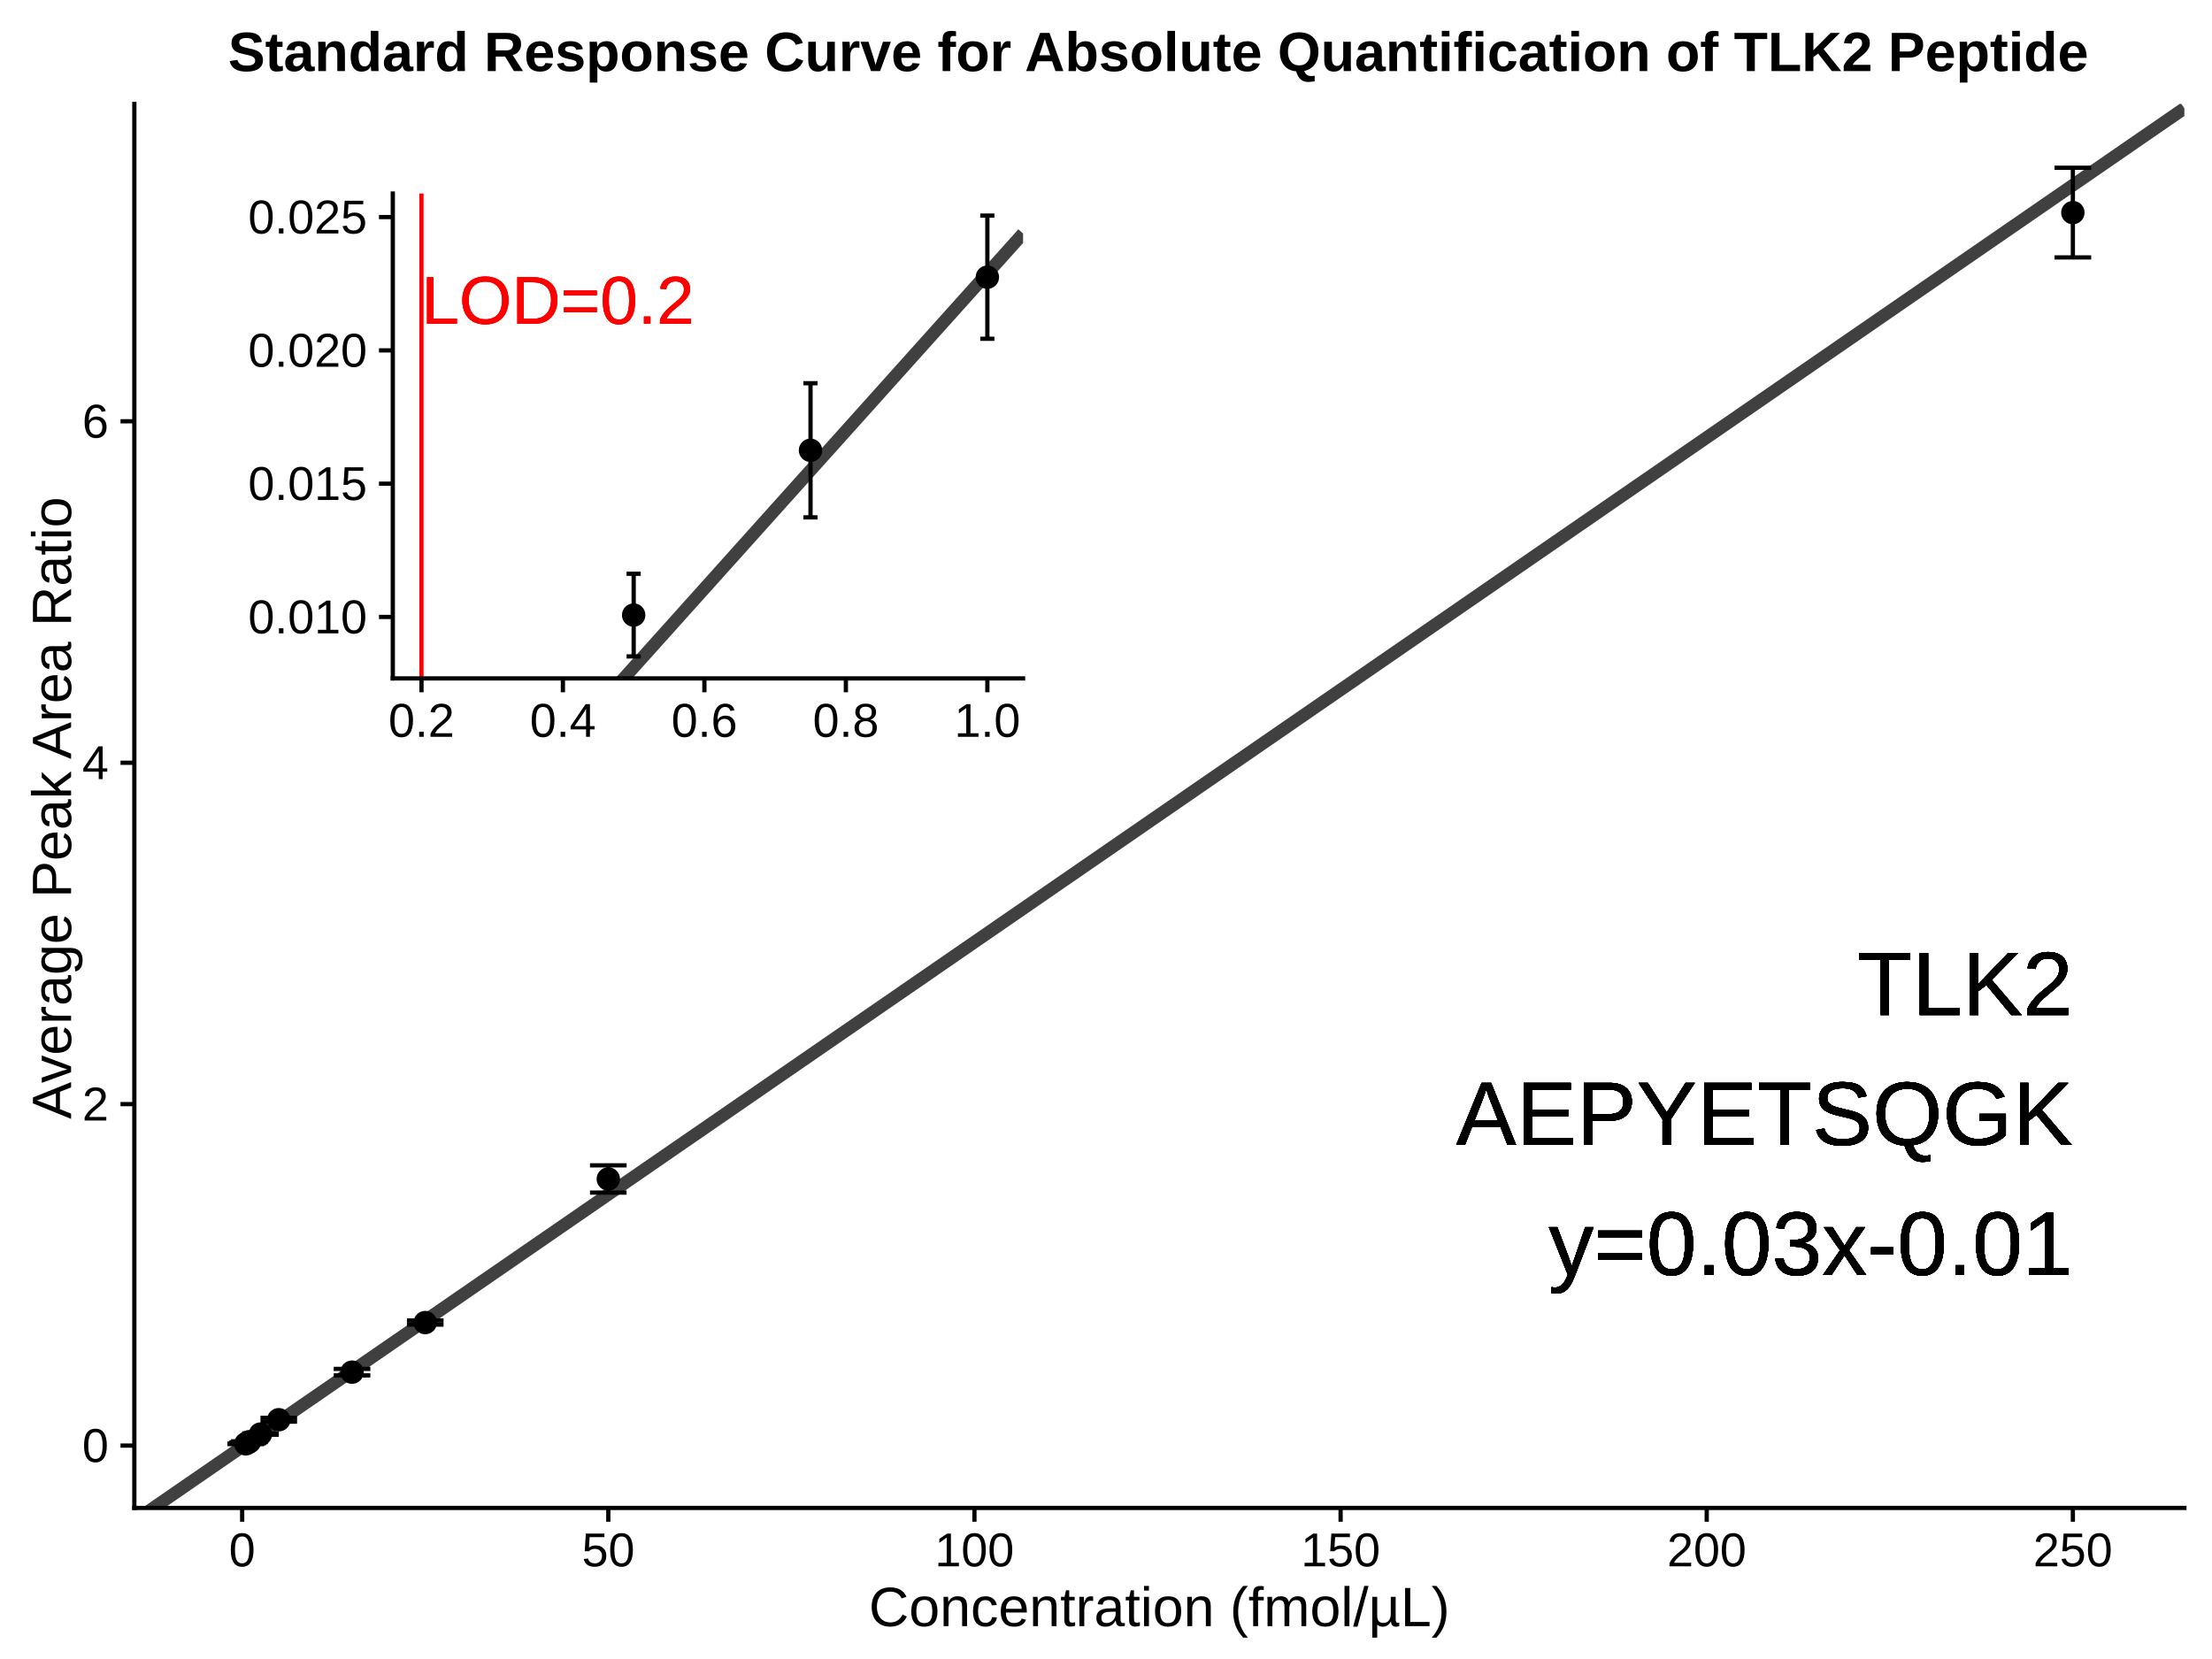
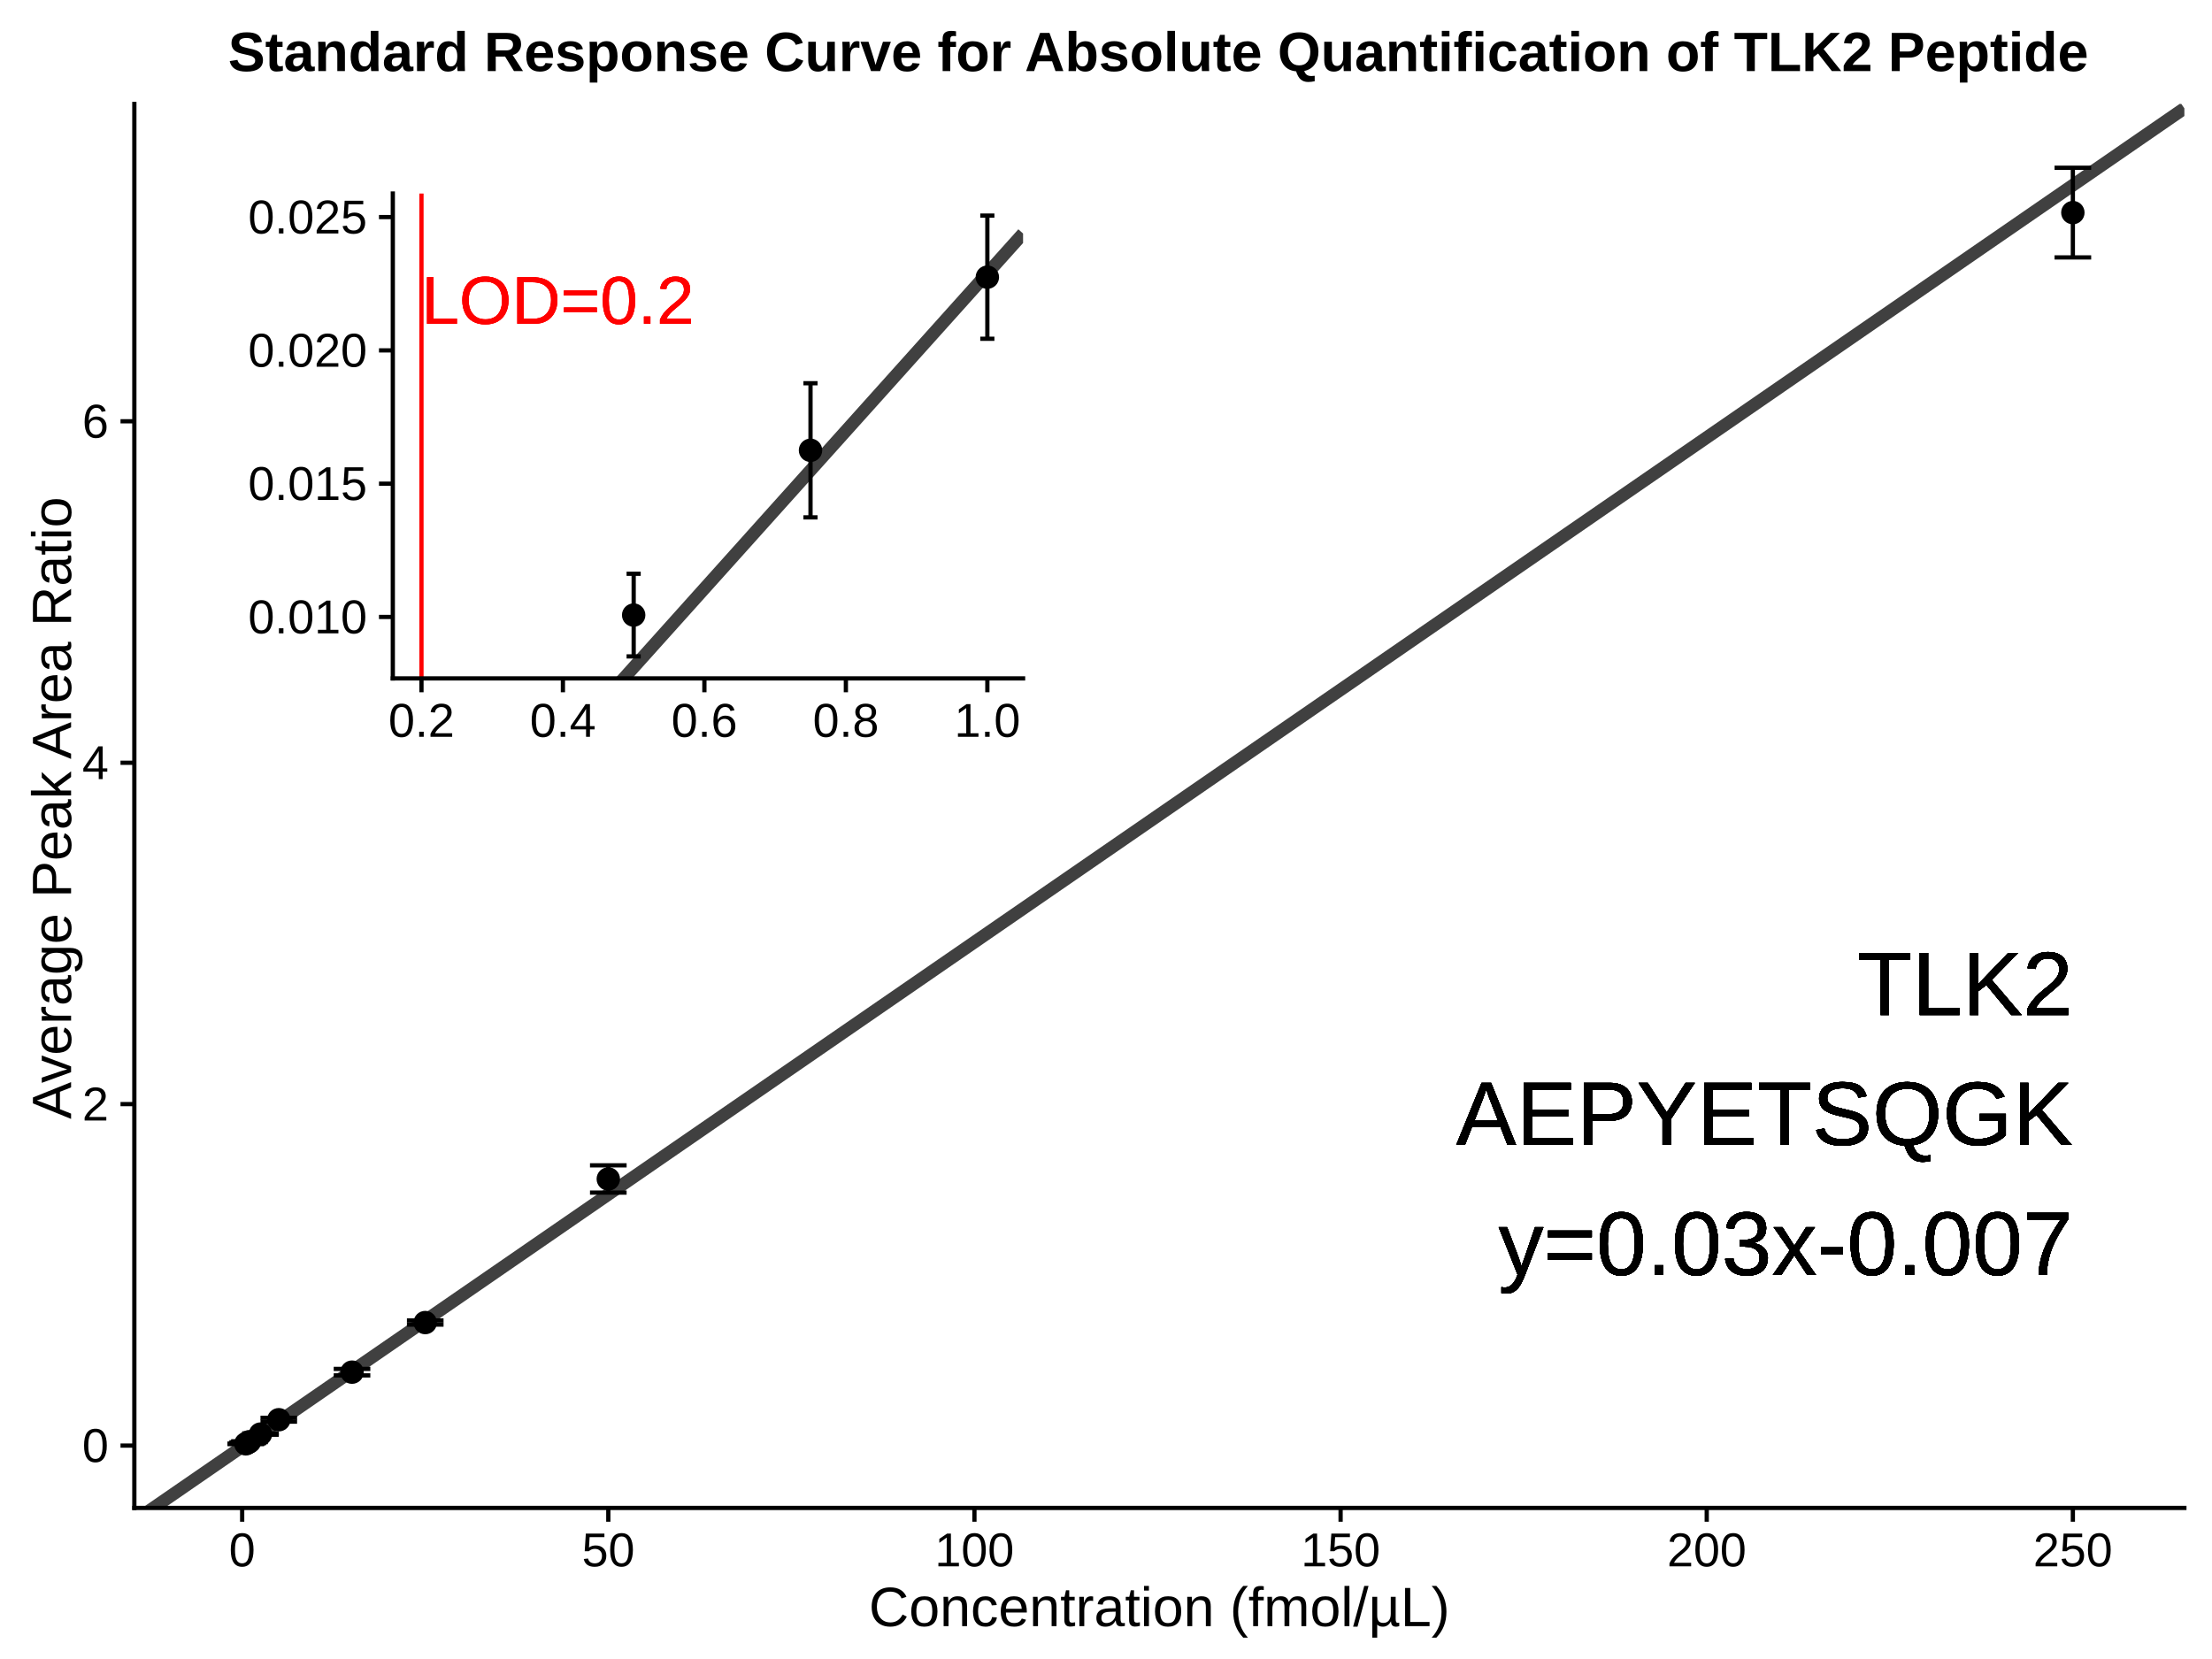
<svg xmlns="http://www.w3.org/2000/svg" viewBox="0 0 558.00 418.50">
  <defs>
    <style type="text/css">
    line, polyline, path, rect, circle {
      fill: none;
      stroke: #000000;
      stroke-linecap: round;
      stroke-linejoin: round;
      stroke-miterlimit: 10.00;
    }
  </style>
  </defs>
  <rect width="100%" height="100%" style="stroke: none; fill: #FFFFFF;" />
  <defs>
    <clipPath id="cpMzMuODg4fDU1MS4wMjZ8MzgwLjM5fDI2LjIxOTU=">
      <rect x="33.89" y="26.22" width="517.14" height="354.17" />
    </clipPath>
  </defs>
  <circle cx="62.01" cy="364.22" r="1.95pt" style="stroke-width: 0.71; fill: #000000;" clip-path="url(#cpMzMuODg4fDU1MS4wMjZ8MzgwLjM5fDI2LjIxOTU=)" />
  <circle cx="62.47" cy="363.96" r="1.95pt" style="stroke-width: 0.71; fill: #000000;" clip-path="url(#cpMzMuODg4fDU1MS4wMjZ8MzgwLjM5fDI2LjIxOTU=)" />
  <circle cx="62.94" cy="363.68" r="1.95pt" style="stroke-width: 0.71; fill: #000000;" clip-path="url(#cpMzMuODg4fDU1MS4wMjZ8MzgwLjM5fDI2LjIxOTU=)" />
  <circle cx="65.71" cy="361.76" r="1.95pt" style="stroke-width: 0.71; fill: #000000;" clip-path="url(#cpMzMuODg4fDU1MS4wMjZ8MzgwLjM5fDI2LjIxOTU=)" />
  <circle cx="70.33" cy="358.14" r="1.95pt" style="stroke-width: 0.71; fill: #000000;" clip-path="url(#cpMzMuODg4fDU1MS4wMjZ8MzgwLjM5fDI2LjIxOTU=)" />
  <circle cx="88.80" cy="346.14" r="1.95pt" style="stroke-width: 0.71; fill: #000000;" clip-path="url(#cpMzMuODg4fDU1MS4wMjZ8MzgwLjM5fDI2LjIxOTU=)" />
  <circle cx="107.27" cy="333.63" r="1.95pt" style="stroke-width: 0.71; fill: #000000;" clip-path="url(#cpMzMuODg4fDU1MS4wMjZ8MzgwLjM5fDI2LjIxOTU=)" />
  <circle cx="153.45" cy="297.41" r="1.95pt" style="stroke-width: 0.71; fill: #000000;" clip-path="url(#cpMzMuODg4fDU1MS4wMjZ8MzgwLjM5fDI2LjIxOTU=)" />
  <circle cx="522.90" cy="53.63" r="1.95pt" style="stroke-width: 0.71; fill: #000000;" clip-path="url(#cpMzMuODg4fDU1MS4wMjZ8MzgwLjM5fDI2LjIxOTU=)" />
  <polyline points="57.39,364.16 66.63,364.16 " style="stroke-width: 1.07; stroke-linecap: butt;" clip-path="url(#cpMzMuODg4fDU1MS4wMjZ8MzgwLjM5fDI2LjIxOTU=)" />
  <polyline points="62.01,364.16 62.01,364.29 " style="stroke-width: 1.07; stroke-linecap: butt;" clip-path="url(#cpMzMuODg4fDU1MS4wMjZ8MzgwLjM5fDI2LjIxOTU=)" />
  <polyline points="57.39,364.29 66.63,364.29 " style="stroke-width: 1.07; stroke-linecap: butt;" clip-path="url(#cpMzMuODg4fDU1MS4wMjZ8MzgwLjM5fDI2LjIxOTU=)" />
  <polyline points="57.86,363.85 67.09,363.85 " style="stroke-width: 1.07; stroke-linecap: butt;" clip-path="url(#cpMzMuODg4fDU1MS4wMjZ8MzgwLjM5fDI2LjIxOTU=)" />
  <polyline points="62.47,363.85 62.47,364.07 " style="stroke-width: 1.07; stroke-linecap: butt;" clip-path="url(#cpMzMuODg4fDU1MS4wMjZ8MzgwLjM5fDI2LjIxOTU=)" />
  <polyline points="57.86,364.07 67.09,364.07 " style="stroke-width: 1.07; stroke-linecap: butt;" clip-path="url(#cpMzMuODg4fDU1MS4wMjZ8MzgwLjM5fDI2LjIxOTU=)" />
  <polyline points="58.32,363.58 67.55,363.58 " style="stroke-width: 1.07; stroke-linecap: butt;" clip-path="url(#cpMzMuODg4fDU1MS4wMjZ8MzgwLjM5fDI2LjIxOTU=)" />
  <polyline points="62.94,363.58 62.94,363.78 " style="stroke-width: 1.07; stroke-linecap: butt;" clip-path="url(#cpMzMuODg4fDU1MS4wMjZ8MzgwLjM5fDI2LjIxOTU=)" />
  <polyline points="58.32,363.78 67.55,363.78 " style="stroke-width: 1.07; stroke-linecap: butt;" clip-path="url(#cpMzMuODg4fDU1MS4wMjZ8MzgwLjM5fDI2LjIxOTU=)" />
  <polyline points="61.09,361.59 70.33,361.59 " style="stroke-width: 1.07; stroke-linecap: butt;" clip-path="url(#cpMzMuODg4fDU1MS4wMjZ8MzgwLjM5fDI2LjIxOTU=)" />
  <polyline points="65.71,361.59 65.71,361.93 " style="stroke-width: 1.07; stroke-linecap: butt;" clip-path="url(#cpMzMuODg4fDU1MS4wMjZ8MzgwLjM5fDI2LjIxOTU=)" />
  <polyline points="61.09,361.93 70.33,361.93 " style="stroke-width: 1.07; stroke-linecap: butt;" clip-path="url(#cpMzMuODg4fDU1MS4wMjZ8MzgwLjM5fDI2LjIxOTU=)" />
  <polyline points="65.71,357.66 74.94,357.66 " style="stroke-width: 1.07; stroke-linecap: butt;" clip-path="url(#cpMzMuODg4fDU1MS4wMjZ8MzgwLjM5fDI2LjIxOTU=)" />
  <polyline points="70.33,357.66 70.33,358.62 " style="stroke-width: 1.07; stroke-linecap: butt;" clip-path="url(#cpMzMuODg4fDU1MS4wMjZ8MzgwLjM5fDI2LjIxOTU=)" />
  <polyline points="65.71,358.62 74.94,358.62 " style="stroke-width: 1.07; stroke-linecap: butt;" clip-path="url(#cpMzMuODg4fDU1MS4wMjZ8MzgwLjM5fDI2LjIxOTU=)" />
  <polyline points="84.18,345.32 93.42,345.32 " style="stroke-width: 1.07; stroke-linecap: butt;" clip-path="url(#cpMzMuODg4fDU1MS4wMjZ8MzgwLjM5fDI2LjIxOTU=)" />
  <polyline points="88.80,345.32 88.80,346.96 " style="stroke-width: 1.07; stroke-linecap: butt;" clip-path="url(#cpMzMuODg4fDU1MS4wMjZ8MzgwLjM5fDI2LjIxOTU=)" />
  <polyline points="84.18,346.96 93.42,346.96 " style="stroke-width: 1.07; stroke-linecap: butt;" clip-path="url(#cpMzMuODg4fDU1MS4wMjZ8MzgwLjM5fDI2LjIxOTU=)" />
  <polyline points="102.65,333.11 111.89,333.11 " style="stroke-width: 1.07; stroke-linecap: butt;" clip-path="url(#cpMzMuODg4fDU1MS4wMjZ8MzgwLjM5fDI2LjIxOTU=)" />
  <polyline points="107.27,333.11 107.27,334.15 " style="stroke-width: 1.07; stroke-linecap: butt;" clip-path="url(#cpMzMuODg4fDU1MS4wMjZ8MzgwLjM5fDI2LjIxOTU=)" />
  <polyline points="102.65,334.15 111.89,334.15 " style="stroke-width: 1.07; stroke-linecap: butt;" clip-path="url(#cpMzMuODg4fDU1MS4wMjZ8MzgwLjM5fDI2LjIxOTU=)" />
  <polyline points="148.83,293.97 158.07,293.97 " style="stroke-width: 1.07; stroke-linecap: butt;" clip-path="url(#cpMzMuODg4fDU1MS4wMjZ8MzgwLjM5fDI2LjIxOTU=)" />
  <polyline points="153.45,293.97 153.45,300.84 " style="stroke-width: 1.07; stroke-linecap: butt;" clip-path="url(#cpMzMuODg4fDU1MS4wMjZ8MzgwLjM5fDI2LjIxOTU=)" />
  <polyline points="148.83,300.84 158.07,300.84 " style="stroke-width: 1.07; stroke-linecap: butt;" clip-path="url(#cpMzMuODg4fDU1MS4wMjZ8MzgwLjM5fDI2LjIxOTU=)" />
  <polyline points="518.28,42.32 527.52,42.32 " style="stroke-width: 1.07; stroke-linecap: butt;" clip-path="url(#cpMzMuODg4fDU1MS4wMjZ8MzgwLjM5fDI2LjIxOTU=)" />
  <polyline points="522.90,42.32 522.90,64.94 " style="stroke-width: 1.07; stroke-linecap: butt;" clip-path="url(#cpMzMuODg4fDU1MS4wMjZ8MzgwLjM5fDI2LjIxOTU=)" />
  <polyline points="518.28,64.94 527.52,64.94 " style="stroke-width: 1.07; stroke-linecap: butt;" clip-path="url(#cpMzMuODg4fDU1MS4wMjZ8MzgwLjM5fDI2LjIxOTU=)" />
  <line x1="33.89" y1="383.69" x2="551.03" y2="27.33" style="stroke-width: 3.20; stroke: #000000; stroke-opacity: 0.75; stroke-linecap: butt;" clip-path="url(#cpMzMuODg4fDU1MS4wMjZ8MzgwLjM5fDI2LjIxOTU=)" />
  <g clip-path="url(#cpMzMuODg4fDU1MS4wMjZ8MzgwLjM5fDI2LjIxOTU=)">
    <text x="468.50" y="256.04" style="font-size: 22.76px; font-family: Liberation Sans;" textLength="54.40px" lengthAdjust="spacingAndGlyphs">TLK2</text>
  </g>
  <g clip-path="url(#cpMzMuODg4fDU1MS4wMjZ8MzgwLjM5fDI2LjIxOTU=)">
    <text x="367.31" y="288.82" style="font-size: 22.76px; font-family: Liberation Sans;" textLength="155.59px" lengthAdjust="spacingAndGlyphs">AEPYETSQGK</text>
  </g>
  <g clip-path="url(#cpMzMuODg4fDU1MS4wMjZ8MzgwLjM5fDI2LjIxOTU=)">
-     <text x="390.66" y="321.60" style="font-size: 22.76px; font-family: Liberation Sans;" textLength="132.24px" lengthAdjust="spacingAndGlyphs">y=0.03x-0.01</text>
-   </g>
-   <g clip-path="url(#cpMzMuODg4fDU1MS4wMjZ8MzgwLjM5fDI2LjIxOTU=)">
-     <text x="468.50" y="256.04" style="font-size: 22.76px; font-family: Liberation Sans;" textLength="54.40px" lengthAdjust="spacingAndGlyphs">TLK2</text>
-   </g>
-   <g clip-path="url(#cpMzMuODg4fDU1MS4wMjZ8MzgwLjM5fDI2LjIxOTU=)">
-     <text x="367.31" y="288.82" style="font-size: 22.76px; font-family: Liberation Sans;" textLength="155.59px" lengthAdjust="spacingAndGlyphs">AEPYETSQGK</text>
-   </g>
-   <g clip-path="url(#cpMzMuODg4fDU1MS4wMjZ8MzgwLjM5fDI2LjIxOTU=)">
-     <text x="390.66" y="321.60" style="font-size: 22.76px; font-family: Liberation Sans;" textLength="132.24px" lengthAdjust="spacingAndGlyphs">y=0.03x-0.01</text>
-   </g>
-   <g clip-path="url(#cpMzMuODg4fDU1MS4wMjZ8MzgwLjM5fDI2LjIxOTU=)">
-     <text x="468.50" y="256.04" style="font-size: 22.76px; font-family: Liberation Sans;" textLength="54.40px" lengthAdjust="spacingAndGlyphs">TLK2</text>
-   </g>
-   <g clip-path="url(#cpMzMuODg4fDU1MS4wMjZ8MzgwLjM5fDI2LjIxOTU=)">
-     <text x="367.31" y="288.82" style="font-size: 22.76px; font-family: Liberation Sans;" textLength="155.59px" lengthAdjust="spacingAndGlyphs">AEPYETSQGK</text>
-   </g>
-   <g clip-path="url(#cpMzMuODg4fDU1MS4wMjZ8MzgwLjM5fDI2LjIxOTU=)">
-     <text x="390.66" y="321.60" style="font-size: 22.76px; font-family: Liberation Sans;" textLength="132.24px" lengthAdjust="spacingAndGlyphs">y=0.03x-0.01</text>
-   </g>
-   <g clip-path="url(#cpMzMuODg4fDU1MS4wMjZ8MzgwLjM5fDI2LjIxOTU=)">
-     <text x="468.50" y="256.04" style="font-size: 22.76px; font-family: Liberation Sans;" textLength="54.40px" lengthAdjust="spacingAndGlyphs">TLK2</text>
-   </g>
-   <g clip-path="url(#cpMzMuODg4fDU1MS4wMjZ8MzgwLjM5fDI2LjIxOTU=)">
-     <text x="367.31" y="288.82" style="font-size: 22.76px; font-family: Liberation Sans;" textLength="155.59px" lengthAdjust="spacingAndGlyphs">AEPYETSQGK</text>
-   </g>
-   <g clip-path="url(#cpMzMuODg4fDU1MS4wMjZ8MzgwLjM5fDI2LjIxOTU=)">
-     <text x="390.66" y="321.60" style="font-size: 22.76px; font-family: Liberation Sans;" textLength="132.24px" lengthAdjust="spacingAndGlyphs">y=0.03x-0.01</text>
-   </g>
-   <g clip-path="url(#cpMzMuODg4fDU1MS4wMjZ8MzgwLjM5fDI2LjIxOTU=)">
-     <text x="468.50" y="256.04" style="font-size: 22.76px; font-family: Liberation Sans;" textLength="54.40px" lengthAdjust="spacingAndGlyphs">TLK2</text>
-   </g>
-   <g clip-path="url(#cpMzMuODg4fDU1MS4wMjZ8MzgwLjM5fDI2LjIxOTU=)">
-     <text x="367.31" y="288.82" style="font-size: 22.76px; font-family: Liberation Sans;" textLength="155.59px" lengthAdjust="spacingAndGlyphs">AEPYETSQGK</text>
-   </g>
-   <g clip-path="url(#cpMzMuODg4fDU1MS4wMjZ8MzgwLjM5fDI2LjIxOTU=)">
-     <text x="390.66" y="321.60" style="font-size: 22.76px; font-family: Liberation Sans;" textLength="132.24px" lengthAdjust="spacingAndGlyphs">y=0.03x-0.01</text>
-   </g>
-   <g clip-path="url(#cpMzMuODg4fDU1MS4wMjZ8MzgwLjM5fDI2LjIxOTU=)">
-     <text x="468.50" y="256.04" style="font-size: 22.76px; font-family: Liberation Sans;" textLength="54.40px" lengthAdjust="spacingAndGlyphs">TLK2</text>
-   </g>
-   <g clip-path="url(#cpMzMuODg4fDU1MS4wMjZ8MzgwLjM5fDI2LjIxOTU=)">
-     <text x="367.31" y="288.82" style="font-size: 22.76px; font-family: Liberation Sans;" textLength="155.59px" lengthAdjust="spacingAndGlyphs">AEPYETSQGK</text>
-   </g>
-   <g clip-path="url(#cpMzMuODg4fDU1MS4wMjZ8MzgwLjM5fDI2LjIxOTU=)">
-     <text x="390.66" y="321.60" style="font-size: 22.76px; font-family: Liberation Sans;" textLength="132.24px" lengthAdjust="spacingAndGlyphs">y=0.03x-0.01</text>
-   </g>
-   <g clip-path="url(#cpMzMuODg4fDU1MS4wMjZ8MzgwLjM5fDI2LjIxOTU=)">
-     <text x="468.50" y="256.04" style="font-size: 22.76px; font-family: Liberation Sans;" textLength="54.40px" lengthAdjust="spacingAndGlyphs">TLK2</text>
-   </g>
-   <g clip-path="url(#cpMzMuODg4fDU1MS4wMjZ8MzgwLjM5fDI2LjIxOTU=)">
-     <text x="367.31" y="288.82" style="font-size: 22.76px; font-family: Liberation Sans;" textLength="155.59px" lengthAdjust="spacingAndGlyphs">AEPYETSQGK</text>
-   </g>
-   <g clip-path="url(#cpMzMuODg4fDU1MS4wMjZ8MzgwLjM5fDI2LjIxOTU=)">
-     <text x="390.66" y="321.60" style="font-size: 22.76px; font-family: Liberation Sans;" textLength="132.24px" lengthAdjust="spacingAndGlyphs">y=0.03x-0.01</text>
-   </g>
-   <g clip-path="url(#cpMzMuODg4fDU1MS4wMjZ8MzgwLjM5fDI2LjIxOTU=)">
-     <text x="468.50" y="256.04" style="font-size: 22.76px; font-family: Liberation Sans;" textLength="54.40px" lengthAdjust="spacingAndGlyphs">TLK2</text>
-   </g>
-   <g clip-path="url(#cpMzMuODg4fDU1MS4wMjZ8MzgwLjM5fDI2LjIxOTU=)">
-     <text x="367.31" y="288.82" style="font-size: 22.76px; font-family: Liberation Sans;" textLength="155.59px" lengthAdjust="spacingAndGlyphs">AEPYETSQGK</text>
-   </g>
-   <g clip-path="url(#cpMzMuODg4fDU1MS4wMjZ8MzgwLjM5fDI2LjIxOTU=)">
-     <text x="390.66" y="321.60" style="font-size: 22.76px; font-family: Liberation Sans;" textLength="132.24px" lengthAdjust="spacingAndGlyphs">y=0.03x-0.01</text>
-   </g>
-   <g clip-path="url(#cpMzMuODg4fDU1MS4wMjZ8MzgwLjM5fDI2LjIxOTU=)">
-     <text x="468.50" y="256.04" style="font-size: 22.76px; font-family: Liberation Sans;" textLength="54.40px" lengthAdjust="spacingAndGlyphs">TLK2</text>
-   </g>
-   <g clip-path="url(#cpMzMuODg4fDU1MS4wMjZ8MzgwLjM5fDI2LjIxOTU=)">
-     <text x="367.31" y="288.82" style="font-size: 22.76px; font-family: Liberation Sans;" textLength="155.59px" lengthAdjust="spacingAndGlyphs">AEPYETSQGK</text>
-   </g>
-   <g clip-path="url(#cpMzMuODg4fDU1MS4wMjZ8MzgwLjM5fDI2LjIxOTU=)">
-     <text x="390.66" y="321.60" style="font-size: 22.76px; font-family: Liberation Sans;" textLength="132.24px" lengthAdjust="spacingAndGlyphs">y=0.03x-0.01</text>
+     <text x="378.00" y="321.60" style="font-size: 22.76px; font-family: Liberation Sans;" textLength="144.90px" lengthAdjust="spacingAndGlyphs">y=0.03x-0.007</text>
+   </g>
+   <g clip-path="url(#cpMzMuODg4fDU1MS4wMjZ8MzgwLjM5fDI2LjIxOTU=)">
+     <text x="468.50" y="256.04" style="font-size: 22.76px; font-family: Liberation Sans;" textLength="54.40px" lengthAdjust="spacingAndGlyphs">TLK2</text>
+   </g>
+   <g clip-path="url(#cpMzMuODg4fDU1MS4wMjZ8MzgwLjM5fDI2LjIxOTU=)">
+     <text x="367.31" y="288.82" style="font-size: 22.76px; font-family: Liberation Sans;" textLength="155.59px" lengthAdjust="spacingAndGlyphs">AEPYETSQGK</text>
+   </g>
+   <g clip-path="url(#cpMzMuODg4fDU1MS4wMjZ8MzgwLjM5fDI2LjIxOTU=)">
+     <text x="378.00" y="321.60" style="font-size: 22.76px; font-family: Liberation Sans;" textLength="144.90px" lengthAdjust="spacingAndGlyphs">y=0.03x-0.007</text>
+   </g>
+   <g clip-path="url(#cpMzMuODg4fDU1MS4wMjZ8MzgwLjM5fDI2LjIxOTU=)">
+     <text x="468.50" y="256.04" style="font-size: 22.76px; font-family: Liberation Sans;" textLength="54.40px" lengthAdjust="spacingAndGlyphs">TLK2</text>
+   </g>
+   <g clip-path="url(#cpMzMuODg4fDU1MS4wMjZ8MzgwLjM5fDI2LjIxOTU=)">
+     <text x="367.31" y="288.82" style="font-size: 22.76px; font-family: Liberation Sans;" textLength="155.59px" lengthAdjust="spacingAndGlyphs">AEPYETSQGK</text>
+   </g>
+   <g clip-path="url(#cpMzMuODg4fDU1MS4wMjZ8MzgwLjM5fDI2LjIxOTU=)">
+     <text x="378.00" y="321.60" style="font-size: 22.76px; font-family: Liberation Sans;" textLength="144.90px" lengthAdjust="spacingAndGlyphs">y=0.03x-0.007</text>
+   </g>
+   <g clip-path="url(#cpMzMuODg4fDU1MS4wMjZ8MzgwLjM5fDI2LjIxOTU=)">
+     <text x="468.50" y="256.04" style="font-size: 22.76px; font-family: Liberation Sans;" textLength="54.40px" lengthAdjust="spacingAndGlyphs">TLK2</text>
+   </g>
+   <g clip-path="url(#cpMzMuODg4fDU1MS4wMjZ8MzgwLjM5fDI2LjIxOTU=)">
+     <text x="367.31" y="288.82" style="font-size: 22.76px; font-family: Liberation Sans;" textLength="155.59px" lengthAdjust="spacingAndGlyphs">AEPYETSQGK</text>
+   </g>
+   <g clip-path="url(#cpMzMuODg4fDU1MS4wMjZ8MzgwLjM5fDI2LjIxOTU=)">
+     <text x="378.00" y="321.60" style="font-size: 22.76px; font-family: Liberation Sans;" textLength="144.90px" lengthAdjust="spacingAndGlyphs">y=0.03x-0.007</text>
+   </g>
+   <g clip-path="url(#cpMzMuODg4fDU1MS4wMjZ8MzgwLjM5fDI2LjIxOTU=)">
+     <text x="468.50" y="256.04" style="font-size: 22.76px; font-family: Liberation Sans;" textLength="54.40px" lengthAdjust="spacingAndGlyphs">TLK2</text>
+   </g>
+   <g clip-path="url(#cpMzMuODg4fDU1MS4wMjZ8MzgwLjM5fDI2LjIxOTU=)">
+     <text x="367.31" y="288.82" style="font-size: 22.76px; font-family: Liberation Sans;" textLength="155.59px" lengthAdjust="spacingAndGlyphs">AEPYETSQGK</text>
+   </g>
+   <g clip-path="url(#cpMzMuODg4fDU1MS4wMjZ8MzgwLjM5fDI2LjIxOTU=)">
+     <text x="378.00" y="321.60" style="font-size: 22.76px; font-family: Liberation Sans;" textLength="144.90px" lengthAdjust="spacingAndGlyphs">y=0.03x-0.007</text>
+   </g>
+   <g clip-path="url(#cpMzMuODg4fDU1MS4wMjZ8MzgwLjM5fDI2LjIxOTU=)">
+     <text x="468.50" y="256.04" style="font-size: 22.76px; font-family: Liberation Sans;" textLength="54.40px" lengthAdjust="spacingAndGlyphs">TLK2</text>
+   </g>
+   <g clip-path="url(#cpMzMuODg4fDU1MS4wMjZ8MzgwLjM5fDI2LjIxOTU=)">
+     <text x="367.31" y="288.82" style="font-size: 22.76px; font-family: Liberation Sans;" textLength="155.59px" lengthAdjust="spacingAndGlyphs">AEPYETSQGK</text>
+   </g>
+   <g clip-path="url(#cpMzMuODg4fDU1MS4wMjZ8MzgwLjM5fDI2LjIxOTU=)">
+     <text x="378.00" y="321.60" style="font-size: 22.76px; font-family: Liberation Sans;" textLength="144.90px" lengthAdjust="spacingAndGlyphs">y=0.03x-0.007</text>
+   </g>
+   <g clip-path="url(#cpMzMuODg4fDU1MS4wMjZ8MzgwLjM5fDI2LjIxOTU=)">
+     <text x="468.50" y="256.04" style="font-size: 22.76px; font-family: Liberation Sans;" textLength="54.40px" lengthAdjust="spacingAndGlyphs">TLK2</text>
+   </g>
+   <g clip-path="url(#cpMzMuODg4fDU1MS4wMjZ8MzgwLjM5fDI2LjIxOTU=)">
+     <text x="367.31" y="288.82" style="font-size: 22.76px; font-family: Liberation Sans;" textLength="155.59px" lengthAdjust="spacingAndGlyphs">AEPYETSQGK</text>
+   </g>
+   <g clip-path="url(#cpMzMuODg4fDU1MS4wMjZ8MzgwLjM5fDI2LjIxOTU=)">
+     <text x="378.00" y="321.60" style="font-size: 22.76px; font-family: Liberation Sans;" textLength="144.90px" lengthAdjust="spacingAndGlyphs">y=0.03x-0.007</text>
+   </g>
+   <g clip-path="url(#cpMzMuODg4fDU1MS4wMjZ8MzgwLjM5fDI2LjIxOTU=)">
+     <text x="468.50" y="256.04" style="font-size: 22.76px; font-family: Liberation Sans;" textLength="54.40px" lengthAdjust="spacingAndGlyphs">TLK2</text>
+   </g>
+   <g clip-path="url(#cpMzMuODg4fDU1MS4wMjZ8MzgwLjM5fDI2LjIxOTU=)">
+     <text x="367.31" y="288.82" style="font-size: 22.76px; font-family: Liberation Sans;" textLength="155.59px" lengthAdjust="spacingAndGlyphs">AEPYETSQGK</text>
+   </g>
+   <g clip-path="url(#cpMzMuODg4fDU1MS4wMjZ8MzgwLjM5fDI2LjIxOTU=)">
+     <text x="378.00" y="321.60" style="font-size: 22.76px; font-family: Liberation Sans;" textLength="144.90px" lengthAdjust="spacingAndGlyphs">y=0.03x-0.007</text>
+   </g>
+   <g clip-path="url(#cpMzMuODg4fDU1MS4wMjZ8MzgwLjM5fDI2LjIxOTU=)">
+     <text x="468.50" y="256.04" style="font-size: 22.76px; font-family: Liberation Sans;" textLength="54.40px" lengthAdjust="spacingAndGlyphs">TLK2</text>
+   </g>
+   <g clip-path="url(#cpMzMuODg4fDU1MS4wMjZ8MzgwLjM5fDI2LjIxOTU=)">
+     <text x="367.31" y="288.82" style="font-size: 22.76px; font-family: Liberation Sans;" textLength="155.59px" lengthAdjust="spacingAndGlyphs">AEPYETSQGK</text>
+   </g>
+   <g clip-path="url(#cpMzMuODg4fDU1MS4wMjZ8MzgwLjM5fDI2LjIxOTU=)">
+     <text x="378.00" y="321.60" style="font-size: 22.76px; font-family: Liberation Sans;" textLength="144.90px" lengthAdjust="spacingAndGlyphs">y=0.03x-0.007</text>
  </g>
  <defs>
    <clipPath id="cpMHw1NTh8NDE4LjV8MA==">
      <rect x="0.00" y="0.00" width="558.00" height="418.50" />
    </clipPath>
  </defs>
  <polyline points="33.89,380.39 33.89,26.22 " style="stroke-width: 1.07; stroke-linecap: square;" clip-path="url(#cpMHw1NTh8NDE4LjV8MA==)" />
  <g clip-path="url(#cpMHw1NTh8NDE4LjV8MA==)">
    <text x="20.74" y="368.79" style="font-size: 12.00px; font-family: Liberation Sans;" textLength="6.67px" lengthAdjust="spacingAndGlyphs">0</text>
  </g>
  <g clip-path="url(#cpMHw1NTh8NDE4LjV8MA==)">
    <text x="20.74" y="282.66" style="font-size: 12.00px; font-family: Liberation Sans;" textLength="6.67px" lengthAdjust="spacingAndGlyphs">2</text>
  </g>
  <g clip-path="url(#cpMHw1NTh8NDE4LjV8MA==)">
    <text x="20.74" y="196.53" style="font-size: 12.00px; font-family: Liberation Sans;" textLength="6.67px" lengthAdjust="spacingAndGlyphs">4</text>
  </g>
  <g clip-path="url(#cpMHw1NTh8NDE4LjV8MA==)">
    <text x="20.74" y="110.41" style="font-size: 12.00px; font-family: Liberation Sans;" textLength="6.67px" lengthAdjust="spacingAndGlyphs">6</text>
  </g>
  <polyline points="30.40,364.66 33.89,364.66 " style="stroke-width: 1.07; stroke-linecap: butt;" clip-path="url(#cpMHw1NTh8NDE4LjV8MA==)" />
  <polyline points="30.40,278.53 33.89,278.53 " style="stroke-width: 1.07; stroke-linecap: butt;" clip-path="url(#cpMHw1NTh8NDE4LjV8MA==)" />
  <polyline points="30.40,192.41 33.89,192.41 " style="stroke-width: 1.07; stroke-linecap: butt;" clip-path="url(#cpMHw1NTh8NDE4LjV8MA==)" />
  <polyline points="30.40,106.28 33.89,106.28 " style="stroke-width: 1.07; stroke-linecap: butt;" clip-path="url(#cpMHw1NTh8NDE4LjV8MA==)" />
  <polyline points="33.89,380.39 551.03,380.39 " style="stroke-width: 1.07; stroke-linecap: square;" clip-path="url(#cpMHw1NTh8NDE4LjV8MA==)" />
  <polyline points="61.09,383.88 61.09,380.39 " style="stroke-width: 1.07; stroke-linecap: butt;" clip-path="url(#cpMHw1NTh8NDE4LjV8MA==)" />
  <polyline points="153.45,383.88 153.45,380.39 " style="stroke-width: 1.07; stroke-linecap: butt;" clip-path="url(#cpMHw1NTh8NDE4LjV8MA==)" />
  <polyline points="245.81,383.88 245.81,380.39 " style="stroke-width: 1.07; stroke-linecap: butt;" clip-path="url(#cpMHw1NTh8NDE4LjV8MA==)" />
  <polyline points="338.18,383.88 338.18,380.39 " style="stroke-width: 1.07; stroke-linecap: butt;" clip-path="url(#cpMHw1NTh8NDE4LjV8MA==)" />
  <polyline points="430.54,383.88 430.54,380.39 " style="stroke-width: 1.07; stroke-linecap: butt;" clip-path="url(#cpMHw1NTh8NDE4LjV8MA==)" />
  <polyline points="522.90,383.88 522.90,380.39 " style="stroke-width: 1.07; stroke-linecap: butt;" clip-path="url(#cpMHw1NTh8NDE4LjV8MA==)" />
  <g clip-path="url(#cpMHw1NTh8NDE4LjV8MA==)">
    <text x="57.75" y="395.12" style="font-size: 12.00px; font-family: Liberation Sans;" textLength="6.67px" lengthAdjust="spacingAndGlyphs">0</text>
  </g>
  <g clip-path="url(#cpMHw1NTh8NDE4LjV8MA==)">
    <text x="146.78" y="395.12" style="font-size: 12.00px; font-family: Liberation Sans;" textLength="13.35px" lengthAdjust="spacingAndGlyphs">50</text>
  </g>
  <g clip-path="url(#cpMHw1NTh8NDE4LjV8MA==)">
    <text x="235.80" y="395.12" style="font-size: 12.00px; font-family: Liberation Sans;" textLength="20.02px" lengthAdjust="spacingAndGlyphs">100</text>
  </g>
  <g clip-path="url(#cpMHw1NTh8NDE4LjV8MA==)">
    <text x="328.17" y="395.12" style="font-size: 12.00px; font-family: Liberation Sans;" textLength="20.02px" lengthAdjust="spacingAndGlyphs">150</text>
  </g>
  <g clip-path="url(#cpMHw1NTh8NDE4LjV8MA==)">
    <text x="420.53" y="395.12" style="font-size: 12.00px; font-family: Liberation Sans;" textLength="20.02px" lengthAdjust="spacingAndGlyphs">200</text>
  </g>
  <g clip-path="url(#cpMHw1NTh8NDE4LjV8MA==)">
    <text x="512.89" y="395.12" style="font-size: 12.00px; font-family: Liberation Sans;" textLength="20.02px" lengthAdjust="spacingAndGlyphs">250</text>
  </g>
  <g clip-path="url(#cpMHw1NTh8NDE4LjV8MA==)">
    <text x="219.17" y="410.21" style="font-size: 14.00px; font-family: Liberation Sans;" textLength="146.57px" lengthAdjust="spacingAndGlyphs">Concentration (fmol/µL)</text>
  </g>
  <g clip-path="url(#cpMHw1NTh8NDE4LjV8MA==)">
    <text transform="translate(17.93,282.29) rotate(-90)" style="font-size: 14.00px; font-family: Liberation Sans;" textLength="157.98px" lengthAdjust="spacingAndGlyphs">Average Peak Area Ratio</text>
  </g>
  <g clip-path="url(#cpMHw1NTh8NDE4LjV8MA==)">
    <text x="57.54" y="17.93" style="font-size: 14.00px; font-weight: bold; font-family: Liberation Sans;" textLength="469.83px" lengthAdjust="spacingAndGlyphs">Standard Response Curve for Absolute Quantification of TLK2 Peptide</text>
  </g>
  <defs>
    <clipPath id="cpNDEuODV8MjY1LjA1fDIwOS4yNXw0MS44NQ==">
      <rect x="41.85" y="41.85" width="223.20" height="167.40" />
    </clipPath>
  </defs>
  <defs>
    <clipPath id="cpMHw1NTh8NDE4LjV8MA==">
      <rect x="0.00" y="0.00" width="558.00" height="418.50" />
    </clipPath>
  </defs>
  <defs>
    <clipPath id="cpOTkuMDg5NnwyNTguMDc2fDE3MS4xNHw0OC44MjM4">
      <rect x="99.09" y="48.82" width="158.99" height="122.32" />
    </clipPath>
  </defs>
  <line x1="106.32" y1="171.14" x2="106.32" y2="48.82" style="stroke-width: 1.07; stroke: #FF0000; stroke-linecap: butt;" clip-path="url(#cpOTkuMDg5NnwyNTguMDc2fDE3MS4xNHw0OC44MjM4)" />
  <g clip-path="url(#cpOTkuMDg5NnwyNTguMDc2fDE3MS4xNHw0OC44MjM4)">
    <text x="106.32" y="81.67" style="font-size: 17.07px; fill: #FF0000; font-family: Liberation Sans;" textLength="68.80px" lengthAdjust="spacingAndGlyphs">LOD=0.2</text>
  </g>
  <g clip-path="url(#cpOTkuMDg5NnwyNTguMDc2fDE3MS4xNHw0OC44MjM4)">
    <text x="106.32" y="81.67" style="font-size: 17.07px; fill: #FF0000; font-family: Liberation Sans;" textLength="68.80px" lengthAdjust="spacingAndGlyphs">LOD=0.2</text>
  </g>
  <g clip-path="url(#cpOTkuMDg5NnwyNTguMDc2fDE3MS4xNHw0OC44MjM4)">
    <text x="106.32" y="81.67" style="font-size: 17.07px; fill: #FF0000; font-family: Liberation Sans;" textLength="68.80px" lengthAdjust="spacingAndGlyphs">LOD=0.2</text>
  </g>
  <circle cx="159.85" cy="155.16" r="1.95pt" style="stroke-width: 0.71; fill: #000000;" clip-path="url(#cpOTkuMDg5NnwyNTguMDc2fDE3MS4xNHw0OC44MjM4)" />
  <circle cx="204.46" cy="113.59" r="1.95pt" style="stroke-width: 0.71; fill: #000000;" clip-path="url(#cpOTkuMDg5NnwyNTguMDc2fDE3MS4xNHw0OC44MjM4)" />
  <circle cx="249.07" cy="69.92" r="1.95pt" style="stroke-width: 0.71; fill: #000000;" clip-path="url(#cpOTkuMDg5NnwyNTguMDc2fDE3MS4xNHw0OC44MjM4)" />
  <polyline points="158.06,144.74 161.63,144.74 " style="stroke-width: 1.07; stroke-linecap: butt;" clip-path="url(#cpOTkuMDg5NnwyNTguMDc2fDE3MS4xNHw0OC44MjM4)" />
  <polyline points="159.85,144.74 159.85,165.58 " style="stroke-width: 1.07; stroke-linecap: butt;" clip-path="url(#cpOTkuMDg5NnwyNTguMDc2fDE3MS4xNHw0OC44MjM4)" />
  <polyline points="158.06,165.58 161.63,165.58 " style="stroke-width: 1.07; stroke-linecap: butt;" clip-path="url(#cpOTkuMDg5NnwyNTguMDc2fDE3MS4xNHw0OC44MjM4)" />
  <polyline points="202.67,96.67 206.24,96.67 " style="stroke-width: 1.07; stroke-linecap: butt;" clip-path="url(#cpOTkuMDg5NnwyNTguMDc2fDE3MS4xNHw0OC44MjM4)" />
  <polyline points="204.46,96.67 204.46,130.51 " style="stroke-width: 1.07; stroke-linecap: butt;" clip-path="url(#cpOTkuMDg5NnwyNTguMDc2fDE3MS4xNHw0OC44MjM4)" />
  <polyline points="202.67,130.51 206.24,130.51 " style="stroke-width: 1.07; stroke-linecap: butt;" clip-path="url(#cpOTkuMDg5NnwyNTguMDc2fDE3MS4xNHw0OC44MjM4)" />
  <polyline points="247.28,54.38 250.85,54.38 " style="stroke-width: 1.07; stroke-linecap: butt;" clip-path="url(#cpOTkuMDg5NnwyNTguMDc2fDE3MS4xNHw0OC44MjM4)" />
  <polyline points="249.07,54.38 249.07,85.46 " style="stroke-width: 1.07; stroke-linecap: butt;" clip-path="url(#cpOTkuMDg5NnwyNTguMDc2fDE3MS4xNHw0OC44MjM4)" />
  <polyline points="247.28,85.46 250.85,85.46 " style="stroke-width: 1.07; stroke-linecap: butt;" clip-path="url(#cpOTkuMDg5NnwyNTguMDc2fDE3MS4xNHw0OC44MjM4)" />
  <line x1="99.09" y1="236.03" x2="258.08" y2="58.91" style="stroke-width: 3.20; stroke: #000000; stroke-opacity: 0.75; stroke-linecap: butt;" clip-path="url(#cpOTkuMDg5NnwyNTguMDc2fDE3MS4xNHw0OC44MjM4)" />
  <defs>
    <clipPath id="cpMHw1NTh8NDE4LjV8MA==">
      <rect x="0.00" y="0.00" width="558.00" height="418.50" />
    </clipPath>
  </defs>
  <polyline points="99.09,171.14 99.09,48.82 " style="stroke-width: 1.07; stroke-linecap: square;" clip-path="url(#cpMHw1NTh8NDE4LjV8MA==)" />
  <g clip-path="url(#cpMHw1NTh8NDE4LjV8MA==)">
    <text x="62.59" y="159.76" style="font-size: 12.00px; font-family: Liberation Sans;" textLength="30.02px" lengthAdjust="spacingAndGlyphs">0.010</text>
  </g>
  <g clip-path="url(#cpMHw1NTh8NDE4LjV8MA==)">
    <text x="62.59" y="126.13" style="font-size: 12.00px; font-family: Liberation Sans;" textLength="30.02px" lengthAdjust="spacingAndGlyphs">0.015</text>
  </g>
  <g clip-path="url(#cpMHw1NTh8NDE4LjV8MA==)">
    <text x="62.59" y="92.51" style="font-size: 12.00px; font-family: Liberation Sans;" textLength="30.02px" lengthAdjust="spacingAndGlyphs">0.020</text>
  </g>
  <g clip-path="url(#cpMHw1NTh8NDE4LjV8MA==)">
    <text x="62.59" y="58.89" style="font-size: 12.00px; font-family: Liberation Sans;" textLength="30.02px" lengthAdjust="spacingAndGlyphs">0.025</text>
  </g>
  <polyline points="95.60,155.63 99.09,155.63 " style="stroke-width: 1.07; stroke-linecap: butt;" clip-path="url(#cpMHw1NTh8NDE4LjV8MA==)" />
  <polyline points="95.60,122.01 99.09,122.01 " style="stroke-width: 1.07; stroke-linecap: butt;" clip-path="url(#cpMHw1NTh8NDE4LjV8MA==)" />
  <polyline points="95.60,88.38 99.09,88.38 " style="stroke-width: 1.07; stroke-linecap: butt;" clip-path="url(#cpMHw1NTh8NDE4LjV8MA==)" />
  <polyline points="95.60,54.76 99.09,54.76 " style="stroke-width: 1.07; stroke-linecap: butt;" clip-path="url(#cpMHw1NTh8NDE4LjV8MA==)" />
  <polyline points="99.09,171.14 258.08,171.14 " style="stroke-width: 1.07; stroke-linecap: square;" clip-path="url(#cpMHw1NTh8NDE4LjV8MA==)" />
  <polyline points="106.32,174.63 106.32,171.14 " style="stroke-width: 1.07; stroke-linecap: butt;" clip-path="url(#cpMHw1NTh8NDE4LjV8MA==)" />
  <polyline points="142.00,174.63 142.00,171.14 " style="stroke-width: 1.07; stroke-linecap: butt;" clip-path="url(#cpMHw1NTh8NDE4LjV8MA==)" />
  <polyline points="177.69,174.63 177.69,171.14 " style="stroke-width: 1.07; stroke-linecap: butt;" clip-path="url(#cpMHw1NTh8NDE4LjV8MA==)" />
  <polyline points="213.38,174.63 213.38,171.14 " style="stroke-width: 1.07; stroke-linecap: butt;" clip-path="url(#cpMHw1NTh8NDE4LjV8MA==)" />
  <polyline points="249.07,174.63 249.07,171.14 " style="stroke-width: 1.07; stroke-linecap: butt;" clip-path="url(#cpMHw1NTh8NDE4LjV8MA==)" />
  <g clip-path="url(#cpMHw1NTh8NDE4LjV8MA==)">
    <text x="97.98" y="185.87" style="font-size: 12.00px; font-family: Liberation Sans;" textLength="16.68px" lengthAdjust="spacingAndGlyphs">0.2</text>
  </g>
  <g clip-path="url(#cpMHw1NTh8NDE4LjV8MA==)">
    <text x="133.66" y="185.87" style="font-size: 12.00px; font-family: Liberation Sans;" textLength="16.68px" lengthAdjust="spacingAndGlyphs">0.4</text>
  </g>
  <g clip-path="url(#cpMHw1NTh8NDE4LjV8MA==)">
    <text x="169.35" y="185.87" style="font-size: 12.00px; font-family: Liberation Sans;" textLength="16.68px" lengthAdjust="spacingAndGlyphs">0.6</text>
  </g>
  <g clip-path="url(#cpMHw1NTh8NDE4LjV8MA==)">
    <text x="205.04" y="185.87" style="font-size: 12.00px; font-family: Liberation Sans;" textLength="16.68px" lengthAdjust="spacingAndGlyphs">0.8</text>
  </g>
  <g clip-path="url(#cpMHw1NTh8NDE4LjV8MA==)">
    <text x="240.73" y="185.87" style="font-size: 12.00px; font-family: Liberation Sans;" textLength="16.68px" lengthAdjust="spacingAndGlyphs">1.0</text>
  </g>
</svg>
